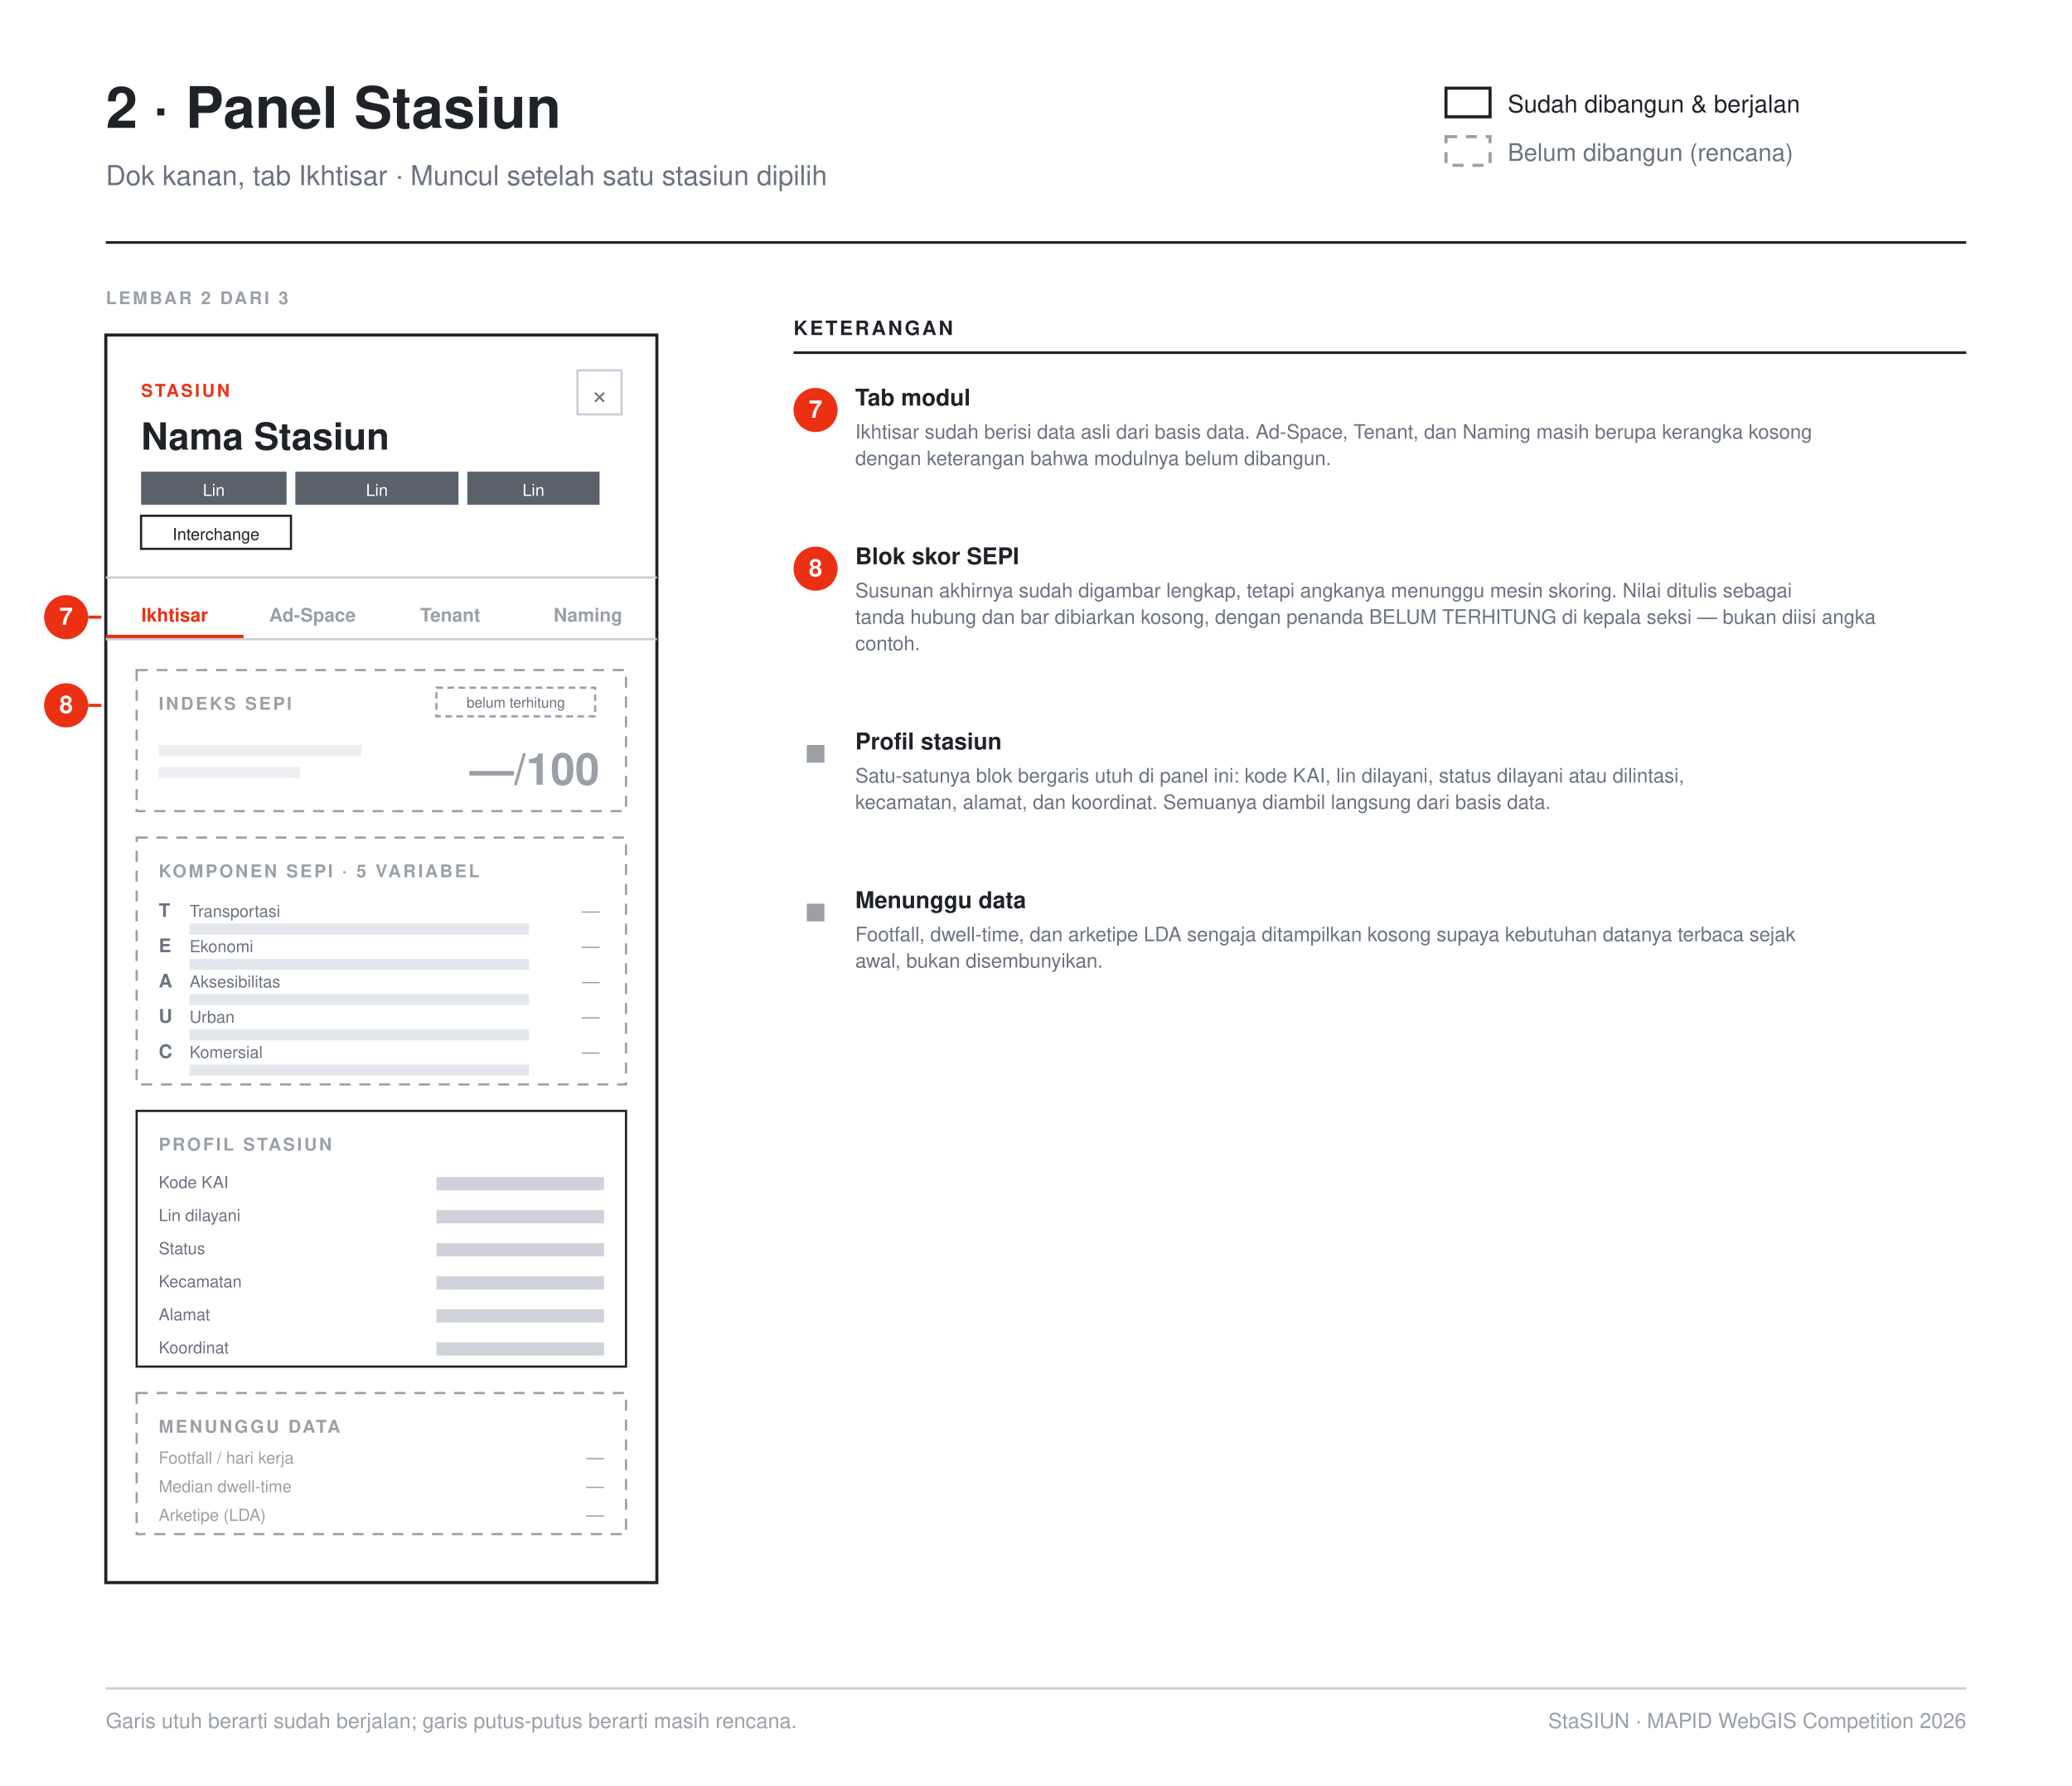
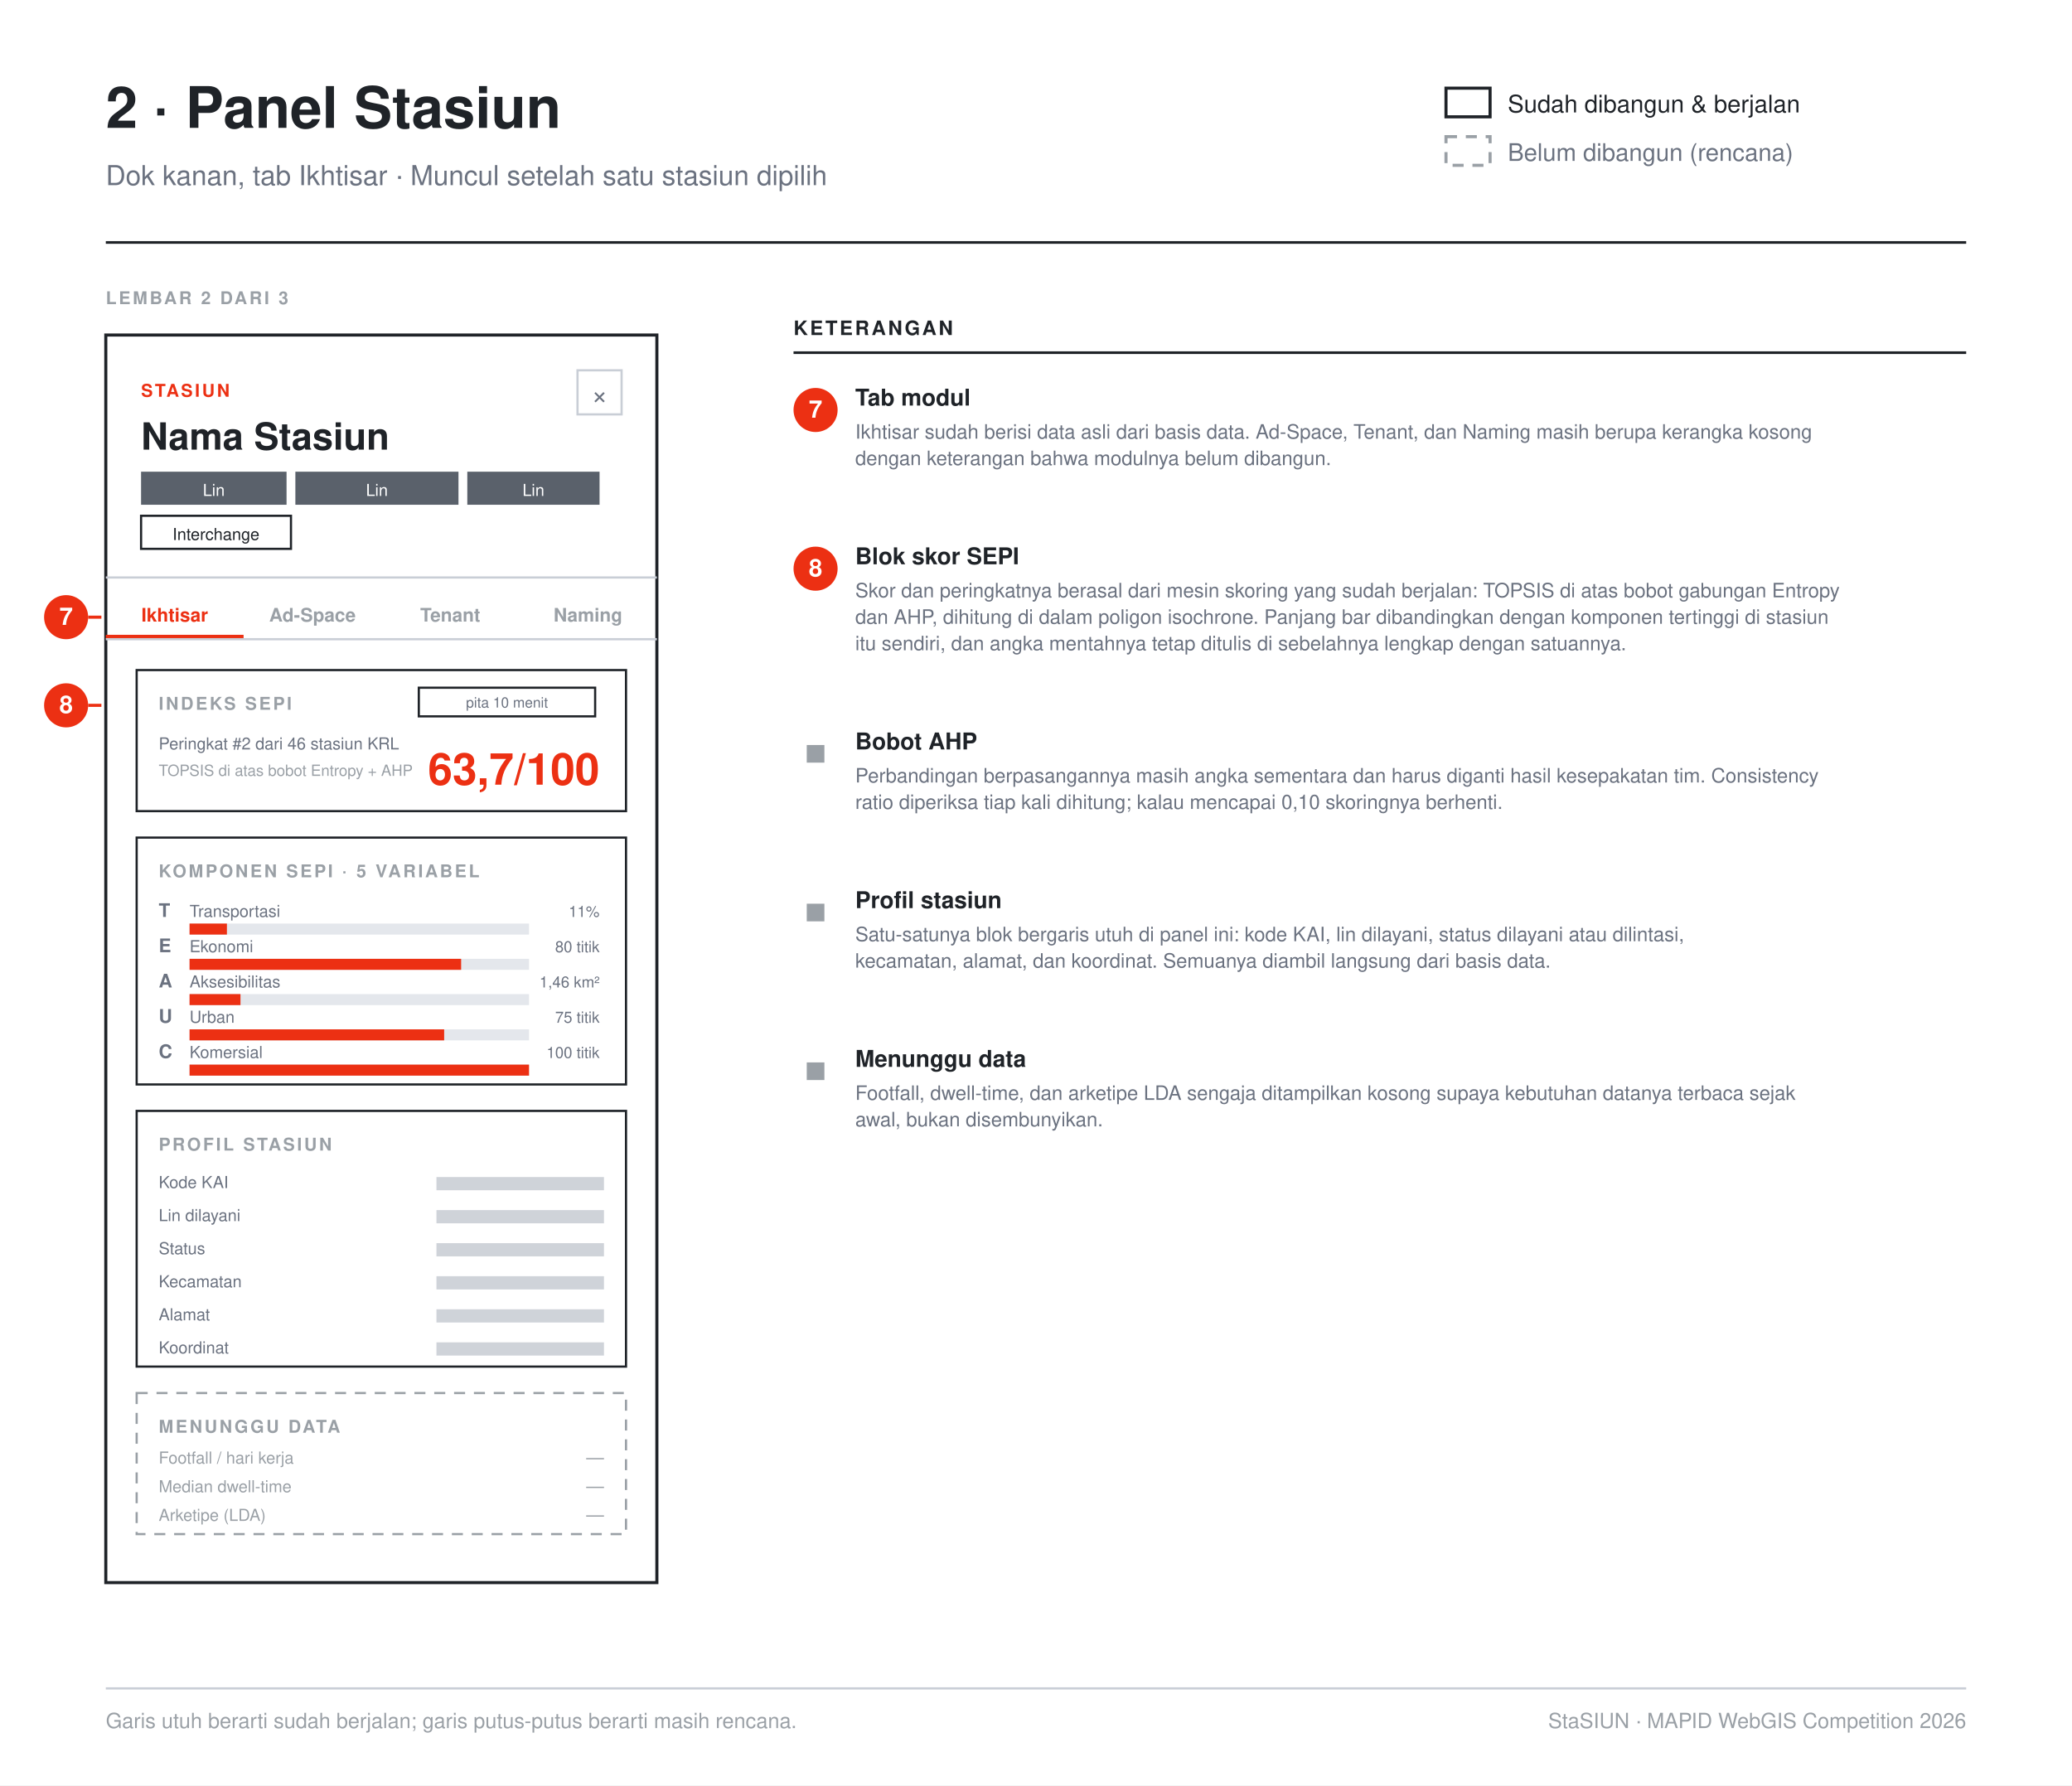
<svg xmlns="http://www.w3.org/2000/svg" width="940" height="810" viewBox="0 0 940 810">
  <rect width="940" height="810" fill="#ffffff" />
  <text x="48" y="58" font-family="Helvetica Neue, Helvetica, Arial, sans-serif" font-size="26" fill="#1f2328" font-weight="700" text-anchor="start">2 · Panel Stasiun</text>
  <text x="48" y="84" font-family="Helvetica Neue, Helvetica, Arial, sans-serif" font-size="12.5" fill="#6b7280" font-weight="400" text-anchor="start">Dok kanan, tab Ikhtisar  ·  Muncul setelah satu stasiun dipilih</text>
  <rect x="656" y="40" width="20" height="13" fill="#ffffff" stroke="#1f2328" stroke-width="1.4" />
  <text x="684" y="51" font-family="Helvetica Neue, Helvetica, Arial, sans-serif" font-size="11" fill="#1f2328" font-weight="400" text-anchor="start">Sudah dibangun &amp; berjalan</text>
  <rect x="656" y="62" width="20" height="13" fill="#ffffff" stroke="#9aa0a6" stroke-width="1.4" stroke-dasharray="5 4" />
  <text x="684" y="73" font-family="Helvetica Neue, Helvetica, Arial, sans-serif" font-size="11" fill="#6b7280" font-weight="400" text-anchor="start">Belum dibangun (rencana)</text>
  <line x1="48" y1="110" x2="892" y2="110" stroke="#1f2328" stroke-width="1.2" />
  <text x="48" y="138" font-family="Helvetica Neue, Helvetica, Arial, sans-serif" font-size="8" fill="#9aa0a6" font-weight="600" text-anchor="start" letter-spacing="1">LEMBAR 2 DARI 3</text>
  <rect x="48" y="152" width="250" height="566" fill="#ffffff" stroke="#1f2328" stroke-width="1.4" />
  <text x="64" y="180" font-family="Helvetica Neue, Helvetica, Arial, sans-serif" font-size="8" fill="#ec3013" font-weight="600" text-anchor="start" letter-spacing="1">STASIUN</text>
  <text x="64" y="204" font-family="Helvetica Neue, Helvetica, Arial, sans-serif" font-size="17" fill="#1f2328" font-weight="700" text-anchor="start">Nama Stasiun</text>
  <rect x="262" y="168" width="20" height="20" fill="#ffffff" stroke="#c9ced6" stroke-width="1" />
  <text x="272" y="183" font-family="Helvetica Neue, Helvetica, Arial, sans-serif" font-size="12" fill="#6b7280" font-weight="400" text-anchor="middle">×</text>
  <rect x="64" y="214" width="66" height="15" fill="#5a616b" />
  <text x="97.0" y="225" font-family="Helvetica Neue, Helvetica, Arial, sans-serif" font-size="7.5" fill="#ffffff" font-weight="400" text-anchor="middle">Lin</text>
  <rect x="134" y="214" width="74" height="15" fill="#5a616b" />
  <text x="171.0" y="225" font-family="Helvetica Neue, Helvetica, Arial, sans-serif" font-size="7.5" fill="#ffffff" font-weight="400" text-anchor="middle">Lin</text>
  <rect x="212" y="214" width="60" height="15" fill="#5a616b" />
  <text x="242.0" y="225" font-family="Helvetica Neue, Helvetica, Arial, sans-serif" font-size="7.5" fill="#ffffff" font-weight="400" text-anchor="middle">Lin</text>
  <rect x="64" y="234" width="68" height="15" fill="#ffffff" stroke="#1f2328" stroke-width="1" />
  <text x="98" y="245" font-family="Helvetica Neue, Helvetica, Arial, sans-serif" font-size="7.5" fill="#1f2328" font-weight="400" text-anchor="middle">Interchange</text>
  <line x1="48" y1="262" x2="298" y2="262" stroke="#c9ced6" stroke-width="1" />
  <text x="79.25" y="282" font-family="Helvetica Neue, Helvetica, Arial, sans-serif" font-size="8.5" fill="#ec3013" font-weight="600" text-anchor="middle">Ikhtisar</text>
  <text x="141.75" y="282" font-family="Helvetica Neue, Helvetica, Arial, sans-serif" font-size="8.5" fill="#9aa0a6" font-weight="600" text-anchor="middle">Ad-Space</text>
  <text x="204.25" y="282" font-family="Helvetica Neue, Helvetica, Arial, sans-serif" font-size="8.5" fill="#9aa0a6" font-weight="600" text-anchor="middle">Tenant</text>
  <text x="266.75" y="282" font-family="Helvetica Neue, Helvetica, Arial, sans-serif" font-size="8.5" fill="#9aa0a6" font-weight="600" text-anchor="middle">Naming</text>
  <rect x="48" y="288" width="62.5" height="2" fill="#ec3013" />
  <line x1="48" y1="290" x2="298" y2="290" stroke="#c9ced6" stroke-width="1" />
  <line x1="40" y1="280" x2="46" y2="280" stroke="#ec3013" stroke-width="1.4" />
  <circle cx="30" cy="280" r="10" fill="#ec3013" />
  <text x="30" y="283.5" font-family="Helvetica Neue, Helvetica, Arial, sans-serif" font-size="11" fill="#ffffff" font-weight="700" text-anchor="middle">7</text>
-   <rect x="62" y="304" width="222" height="64" fill="#ffffff" stroke="#9aa0a6" stroke-width="1" stroke-dasharray="5 4" />
+   <rect x="62" y="304" width="222" height="64" fill="#ffffff" stroke="#1f2328" stroke-width="1" />
  <text x="72" y="322" font-family="Helvetica Neue, Helvetica, Arial, sans-serif" font-size="8" fill="#9aa0a6" font-weight="600" text-anchor="start" letter-spacing="1">INDEKS SEPI</text>
-   <rect x="198" y="312" width="72" height="13" fill="#ffffff" stroke="#9aa0a6" stroke-width="1" stroke-dasharray="3 2" />
-   <text x="234" y="321" font-family="Helvetica Neue, Helvetica, Arial, sans-serif" font-size="6.5" fill="#6b7280" font-weight="400" text-anchor="middle">belum terhitung</text>
-   <rect x="72" y="338" width="92" height="5" fill="#eceef1" />
-   <rect x="72" y="348" width="64" height="5" fill="#eceef1" />
-   <text x="272" y="356" font-family="Helvetica Neue, Helvetica, Arial, sans-serif" font-size="20" fill="#9aa0a6" font-weight="700" text-anchor="end">—/100</text>
+   <rect x="190" y="312" width="80" height="13" fill="#ffffff" stroke="#1f2328" stroke-width="1" />
+   <text x="230" y="321" font-family="Helvetica Neue, Helvetica, Arial, sans-serif" font-size="6.5" fill="#6b7280" font-weight="400" text-anchor="middle">pita 10 menit</text>
+   <text x="72" y="340" font-family="Helvetica Neue, Helvetica, Arial, sans-serif" font-size="7.5" fill="#6b7280" font-weight="400" text-anchor="start">Peringkat #2 dari 46 stasiun KRL</text>
+   <text x="72" y="352" font-family="Helvetica Neue, Helvetica, Arial, sans-serif" font-size="7" fill="#9aa0a6" font-weight="400" text-anchor="start">TOPSIS di atas bobot Entropy + AHP</text>
+   <text x="272" y="356" font-family="Helvetica Neue, Helvetica, Arial, sans-serif" font-size="20" fill="#ec3013" font-weight="700" text-anchor="end">63,7/100</text>
  <line x1="40" y1="320" x2="46" y2="320" stroke="#ec3013" stroke-width="1.4" />
  <circle cx="30" cy="320" r="10" fill="#ec3013" />
  <text x="30" y="323.5" font-family="Helvetica Neue, Helvetica, Arial, sans-serif" font-size="11" fill="#ffffff" font-weight="700" text-anchor="middle">8</text>
-   <rect x="62" y="380" width="222" height="112" fill="#ffffff" stroke="#9aa0a6" stroke-width="1" stroke-dasharray="5 4" />
+   <rect x="62" y="380" width="222" height="112" fill="#ffffff" stroke="#1f2328" stroke-width="1" />
  <text x="72" y="398" font-family="Helvetica Neue, Helvetica, Arial, sans-serif" font-size="8" fill="#9aa0a6" font-weight="600" text-anchor="start" letter-spacing="1">KOMPONEN SEPI · 5 VARIABEL</text>
  <text x="72" y="416" font-family="Helvetica Neue, Helvetica, Arial, sans-serif" font-size="8.5" fill="#6b7280" font-weight="700" text-anchor="start">T</text>
  <text x="86" y="416" font-family="Helvetica Neue, Helvetica, Arial, sans-serif" font-size="7.5" fill="#6b7280" font-weight="400" text-anchor="start">Transportasi</text>
  <rect x="86" y="419" width="154" height="5" fill="#e4e7ec" />
-   <text x="272" y="416" font-family="Helvetica Neue, Helvetica, Arial, sans-serif" font-size="8" fill="#9aa0a6" font-weight="400" text-anchor="end">—</text>
+   <rect x="86" y="419" width="16.94" height="5" fill="#ec3013" />
+   <text x="272" y="416" font-family="Helvetica Neue, Helvetica, Arial, sans-serif" font-size="7" fill="#6b7280" font-weight="400" text-anchor="end">11%</text>
  <text x="72" y="432" font-family="Helvetica Neue, Helvetica, Arial, sans-serif" font-size="8.5" fill="#6b7280" font-weight="700" text-anchor="start">E</text>
  <text x="86" y="432" font-family="Helvetica Neue, Helvetica, Arial, sans-serif" font-size="7.5" fill="#6b7280" font-weight="400" text-anchor="start">Ekonomi</text>
  <rect x="86" y="435" width="154" height="5" fill="#e4e7ec" />
-   <text x="272" y="432" font-family="Helvetica Neue, Helvetica, Arial, sans-serif" font-size="8" fill="#9aa0a6" font-weight="400" text-anchor="end">—</text>
+   <rect x="86" y="435" width="123.2" height="5" fill="#ec3013" />
+   <text x="272" y="432" font-family="Helvetica Neue, Helvetica, Arial, sans-serif" font-size="7" fill="#6b7280" font-weight="400" text-anchor="end">80 titik</text>
  <text x="72" y="448" font-family="Helvetica Neue, Helvetica, Arial, sans-serif" font-size="8.5" fill="#6b7280" font-weight="700" text-anchor="start">A</text>
  <text x="86" y="448" font-family="Helvetica Neue, Helvetica, Arial, sans-serif" font-size="7.5" fill="#6b7280" font-weight="400" text-anchor="start">Aksesibilitas</text>
  <rect x="86" y="451" width="154" height="5" fill="#e4e7ec" />
-   <text x="272" y="448" font-family="Helvetica Neue, Helvetica, Arial, sans-serif" font-size="8" fill="#9aa0a6" font-weight="400" text-anchor="end">—</text>
+   <rect x="86" y="451" width="23.1" height="5" fill="#ec3013" />
+   <text x="272" y="448" font-family="Helvetica Neue, Helvetica, Arial, sans-serif" font-size="7" fill="#6b7280" font-weight="400" text-anchor="end">1,46 km²</text>
  <text x="72" y="464" font-family="Helvetica Neue, Helvetica, Arial, sans-serif" font-size="8.5" fill="#6b7280" font-weight="700" text-anchor="start">U</text>
  <text x="86" y="464" font-family="Helvetica Neue, Helvetica, Arial, sans-serif" font-size="7.5" fill="#6b7280" font-weight="400" text-anchor="start">Urban</text>
  <rect x="86" y="467" width="154" height="5" fill="#e4e7ec" />
-   <text x="272" y="464" font-family="Helvetica Neue, Helvetica, Arial, sans-serif" font-size="8" fill="#9aa0a6" font-weight="400" text-anchor="end">—</text>
+   <rect x="86" y="467" width="115.5" height="5" fill="#ec3013" />
+   <text x="272" y="464" font-family="Helvetica Neue, Helvetica, Arial, sans-serif" font-size="7" fill="#6b7280" font-weight="400" text-anchor="end">75 titik</text>
  <text x="72" y="480" font-family="Helvetica Neue, Helvetica, Arial, sans-serif" font-size="8.5" fill="#6b7280" font-weight="700" text-anchor="start">C</text>
  <text x="86" y="480" font-family="Helvetica Neue, Helvetica, Arial, sans-serif" font-size="7.5" fill="#6b7280" font-weight="400" text-anchor="start">Komersial</text>
  <rect x="86" y="483" width="154" height="5" fill="#e4e7ec" />
-   <text x="272" y="480" font-family="Helvetica Neue, Helvetica, Arial, sans-serif" font-size="8" fill="#9aa0a6" font-weight="400" text-anchor="end">—</text>
+   <rect x="86" y="483" width="154.0" height="5" fill="#ec3013" />
+   <text x="272" y="480" font-family="Helvetica Neue, Helvetica, Arial, sans-serif" font-size="7" fill="#6b7280" font-weight="400" text-anchor="end">100 titik</text>
  <rect x="62" y="504" width="222" height="116" fill="#ffffff" stroke="#1f2328" stroke-width="1" />
  <text x="72" y="522" font-family="Helvetica Neue, Helvetica, Arial, sans-serif" font-size="8" fill="#9aa0a6" font-weight="600" text-anchor="start" letter-spacing="1">PROFIL STASIUN</text>
  <text x="72" y="539" font-family="Helvetica Neue, Helvetica, Arial, sans-serif" font-size="7.5" fill="#6b7280" font-weight="400" text-anchor="start">Kode KAI</text>
  <rect x="198" y="534" width="76" height="6" fill="#cfd3d9" />
  <text x="72" y="554" font-family="Helvetica Neue, Helvetica, Arial, sans-serif" font-size="7.5" fill="#6b7280" font-weight="400" text-anchor="start">Lin dilayani</text>
  <rect x="198" y="549" width="76" height="6" fill="#cfd3d9" />
  <text x="72" y="569" font-family="Helvetica Neue, Helvetica, Arial, sans-serif" font-size="7.5" fill="#6b7280" font-weight="400" text-anchor="start">Status</text>
  <rect x="198" y="564" width="76" height="6" fill="#cfd3d9" />
  <text x="72" y="584" font-family="Helvetica Neue, Helvetica, Arial, sans-serif" font-size="7.5" fill="#6b7280" font-weight="400" text-anchor="start">Kecamatan</text>
  <rect x="198" y="579" width="76" height="6" fill="#cfd3d9" />
  <text x="72" y="599" font-family="Helvetica Neue, Helvetica, Arial, sans-serif" font-size="7.5" fill="#6b7280" font-weight="400" text-anchor="start">Alamat</text>
  <rect x="198" y="594" width="76" height="6" fill="#cfd3d9" />
  <text x="72" y="614" font-family="Helvetica Neue, Helvetica, Arial, sans-serif" font-size="7.5" fill="#6b7280" font-weight="400" text-anchor="start">Koordinat</text>
  <rect x="198" y="609" width="76" height="6" fill="#cfd3d9" />
  <rect x="62" y="632" width="222" height="64" fill="#ffffff" stroke="#9aa0a6" stroke-width="1" stroke-dasharray="5 4" />
  <text x="72" y="650" font-family="Helvetica Neue, Helvetica, Arial, sans-serif" font-size="8" fill="#9aa0a6" font-weight="600" text-anchor="start" letter-spacing="1">MENUNGGU DATA</text>
  <text x="72" y="664" font-family="Helvetica Neue, Helvetica, Arial, sans-serif" font-size="7.5" fill="#9aa0a6" font-weight="400" text-anchor="start">Footfall / hari kerja</text>
  <text x="274" y="664" font-family="Helvetica Neue, Helvetica, Arial, sans-serif" font-size="8" fill="#9aa0a6" font-weight="400" text-anchor="end">—</text>
  <text x="72" y="677" font-family="Helvetica Neue, Helvetica, Arial, sans-serif" font-size="7.5" fill="#9aa0a6" font-weight="400" text-anchor="start">Median dwell-time</text>
  <text x="274" y="677" font-family="Helvetica Neue, Helvetica, Arial, sans-serif" font-size="8" fill="#9aa0a6" font-weight="400" text-anchor="end">—</text>
  <text x="72" y="690" font-family="Helvetica Neue, Helvetica, Arial, sans-serif" font-size="7.5" fill="#9aa0a6" font-weight="400" text-anchor="start">Arketipe (LDA)</text>
  <text x="274" y="690" font-family="Helvetica Neue, Helvetica, Arial, sans-serif" font-size="8" fill="#9aa0a6" font-weight="400" text-anchor="end">—</text>
  <text x="360" y="152" font-family="Helvetica Neue, Helvetica, Arial, sans-serif" font-size="9" fill="#1f2328" font-weight="600" text-anchor="start" letter-spacing="1">KETERANGAN</text>
  <line x1="360" y1="160" x2="892" y2="160" stroke="#1f2328" stroke-width="1.2" />
  <circle cx="370" cy="186" r="10" fill="#ec3013" />
  <text x="370" y="189.5" font-family="Helvetica Neue, Helvetica, Arial, sans-serif" font-size="11" fill="#ffffff" font-weight="700" text-anchor="middle">7</text>
  <text x="388" y="184" font-family="Helvetica Neue, Helvetica, Arial, sans-serif" font-size="10.5" fill="#1f2328" font-weight="700" text-anchor="start">Tab modul</text>
  <text x="388" y="199" font-family="Helvetica Neue, Helvetica, Arial, sans-serif" font-size="9" fill="#6b7280" font-weight="400" text-anchor="start">Ikhtisar sudah berisi data asli dari basis data. Ad-Space, Tenant, dan Naming masih berupa kerangka kosong</text>
  <text x="388" y="211" font-family="Helvetica Neue, Helvetica, Arial, sans-serif" font-size="9" fill="#6b7280" font-weight="400" text-anchor="start">dengan keterangan bahwa modulnya belum dibangun.</text>
  <circle cx="370" cy="258" r="10" fill="#ec3013" />
  <text x="370" y="261.5" font-family="Helvetica Neue, Helvetica, Arial, sans-serif" font-size="11" fill="#ffffff" font-weight="700" text-anchor="middle">8</text>
  <text x="388" y="256" font-family="Helvetica Neue, Helvetica, Arial, sans-serif" font-size="10.5" fill="#1f2328" font-weight="700" text-anchor="start">Blok skor SEPI</text>
-   <text x="388" y="271" font-family="Helvetica Neue, Helvetica, Arial, sans-serif" font-size="9" fill="#6b7280" font-weight="400" text-anchor="start">Susunan akhirnya sudah digambar lengkap, tetapi angkanya menunggu mesin skoring. Nilai ditulis sebagai</text>
-   <text x="388" y="283" font-family="Helvetica Neue, Helvetica, Arial, sans-serif" font-size="9" fill="#6b7280" font-weight="400" text-anchor="start">tanda hubung dan bar dibiarkan kosong, dengan penanda BELUM TERHITUNG di kepala seksi — bukan diisi angka</text>
-   <text x="388" y="295" font-family="Helvetica Neue, Helvetica, Arial, sans-serif" font-size="9" fill="#6b7280" font-weight="400" text-anchor="start">contoh.</text>
+   <text x="388" y="271" font-family="Helvetica Neue, Helvetica, Arial, sans-serif" font-size="9" fill="#6b7280" font-weight="400" text-anchor="start">Skor dan peringkatnya berasal dari mesin skoring yang sudah berjalan: TOPSIS di atas bobot gabungan Entropy</text>
+   <text x="388" y="283" font-family="Helvetica Neue, Helvetica, Arial, sans-serif" font-size="9" fill="#6b7280" font-weight="400" text-anchor="start">dan AHP, dihitung di dalam poligon isochrone. Panjang bar dibandingkan dengan komponen tertinggi di stasiun</text>
+   <text x="388" y="295" font-family="Helvetica Neue, Helvetica, Arial, sans-serif" font-size="9" fill="#6b7280" font-weight="400" text-anchor="start">itu sendiri, dan angka mentahnya tetap ditulis di sebelahnya lengkap dengan satuannya.</text>
  <rect x="366" y="338" width="8" height="8" fill="#9aa0a6" />
-   <text x="388" y="340" font-family="Helvetica Neue, Helvetica, Arial, sans-serif" font-size="10.5" fill="#1f2328" font-weight="700" text-anchor="start">Profil stasiun</text>
-   <text x="388" y="355" font-family="Helvetica Neue, Helvetica, Arial, sans-serif" font-size="9" fill="#6b7280" font-weight="400" text-anchor="start">Satu-satunya blok bergaris utuh di panel ini: kode KAI, lin dilayani, status dilayani atau dilintasi,</text>
-   <text x="388" y="367" font-family="Helvetica Neue, Helvetica, Arial, sans-serif" font-size="9" fill="#6b7280" font-weight="400" text-anchor="start">kecamatan, alamat, dan koordinat. Semuanya diambil langsung dari basis data.</text>
+   <text x="388" y="340" font-family="Helvetica Neue, Helvetica, Arial, sans-serif" font-size="10.5" fill="#1f2328" font-weight="700" text-anchor="start">Bobot AHP</text>
+   <text x="388" y="355" font-family="Helvetica Neue, Helvetica, Arial, sans-serif" font-size="9" fill="#6b7280" font-weight="400" text-anchor="start">Perbandingan berpasangannya masih angka sementara dan harus diganti hasil kesepakatan tim. Consistency</text>
+   <text x="388" y="367" font-family="Helvetica Neue, Helvetica, Arial, sans-serif" font-size="9" fill="#6b7280" font-weight="400" text-anchor="start">ratio diperiksa tiap kali dihitung; kalau mencapai 0,10 skoringnya berhenti.</text>
  <rect x="366" y="410" width="8" height="8" fill="#9aa0a6" />
-   <text x="388" y="412" font-family="Helvetica Neue, Helvetica, Arial, sans-serif" font-size="10.5" fill="#1f2328" font-weight="700" text-anchor="start">Menunggu data</text>
-   <text x="388" y="427" font-family="Helvetica Neue, Helvetica, Arial, sans-serif" font-size="9" fill="#6b7280" font-weight="400" text-anchor="start">Footfall, dwell-time, dan arketipe LDA sengaja ditampilkan kosong supaya kebutuhan datanya terbaca sejak</text>
-   <text x="388" y="439" font-family="Helvetica Neue, Helvetica, Arial, sans-serif" font-size="9" fill="#6b7280" font-weight="400" text-anchor="start">awal, bukan disembunyikan.</text>
+   <text x="388" y="412" font-family="Helvetica Neue, Helvetica, Arial, sans-serif" font-size="10.5" fill="#1f2328" font-weight="700" text-anchor="start">Profil stasiun</text>
+   <text x="388" y="427" font-family="Helvetica Neue, Helvetica, Arial, sans-serif" font-size="9" fill="#6b7280" font-weight="400" text-anchor="start">Satu-satunya blok bergaris utuh di panel ini: kode KAI, lin dilayani, status dilayani atau dilintasi,</text>
+   <text x="388" y="439" font-family="Helvetica Neue, Helvetica, Arial, sans-serif" font-size="9" fill="#6b7280" font-weight="400" text-anchor="start">kecamatan, alamat, dan koordinat. Semuanya diambil langsung dari basis data.</text>
+   <rect x="366" y="482" width="8" height="8" fill="#9aa0a6" />
+   <text x="388" y="484" font-family="Helvetica Neue, Helvetica, Arial, sans-serif" font-size="10.5" fill="#1f2328" font-weight="700" text-anchor="start">Menunggu data</text>
+   <text x="388" y="499" font-family="Helvetica Neue, Helvetica, Arial, sans-serif" font-size="9" fill="#6b7280" font-weight="400" text-anchor="start">Footfall, dwell-time, dan arketipe LDA sengaja ditampilkan kosong supaya kebutuhan datanya terbaca sejak</text>
+   <text x="388" y="511" font-family="Helvetica Neue, Helvetica, Arial, sans-serif" font-size="9" fill="#6b7280" font-weight="400" text-anchor="start">awal, bukan disembunyikan.</text>
  <line x1="48" y1="766" x2="892" y2="766" stroke="#c9ced6" stroke-width="1" />
  <text x="48" y="784" font-family="Helvetica Neue, Helvetica, Arial, sans-serif" font-size="9.5" fill="#9aa0a6" font-weight="400" text-anchor="start">Garis utuh berarti sudah berjalan; garis putus-putus berarti masih rencana.</text>
  <text x="892" y="784" font-family="Helvetica Neue, Helvetica, Arial, sans-serif" font-size="9.5" fill="#9aa0a6" font-weight="400" text-anchor="end">StaSIUN · MAPID WebGIS Competition 2026</text>
</svg>
